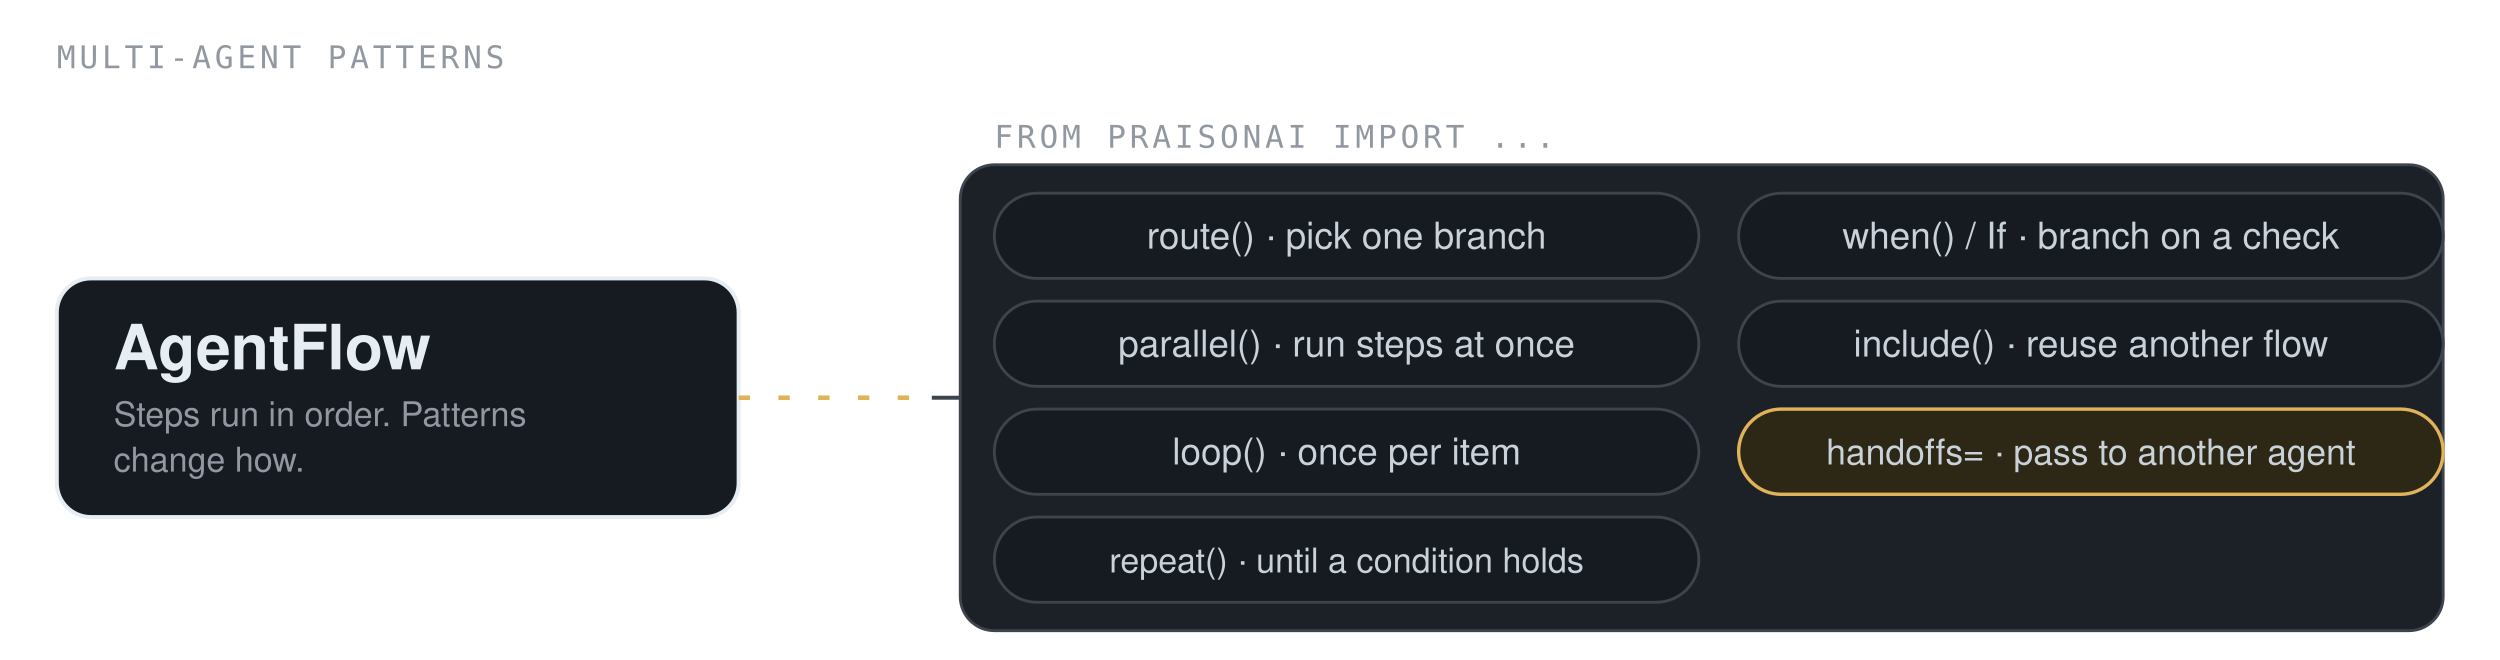
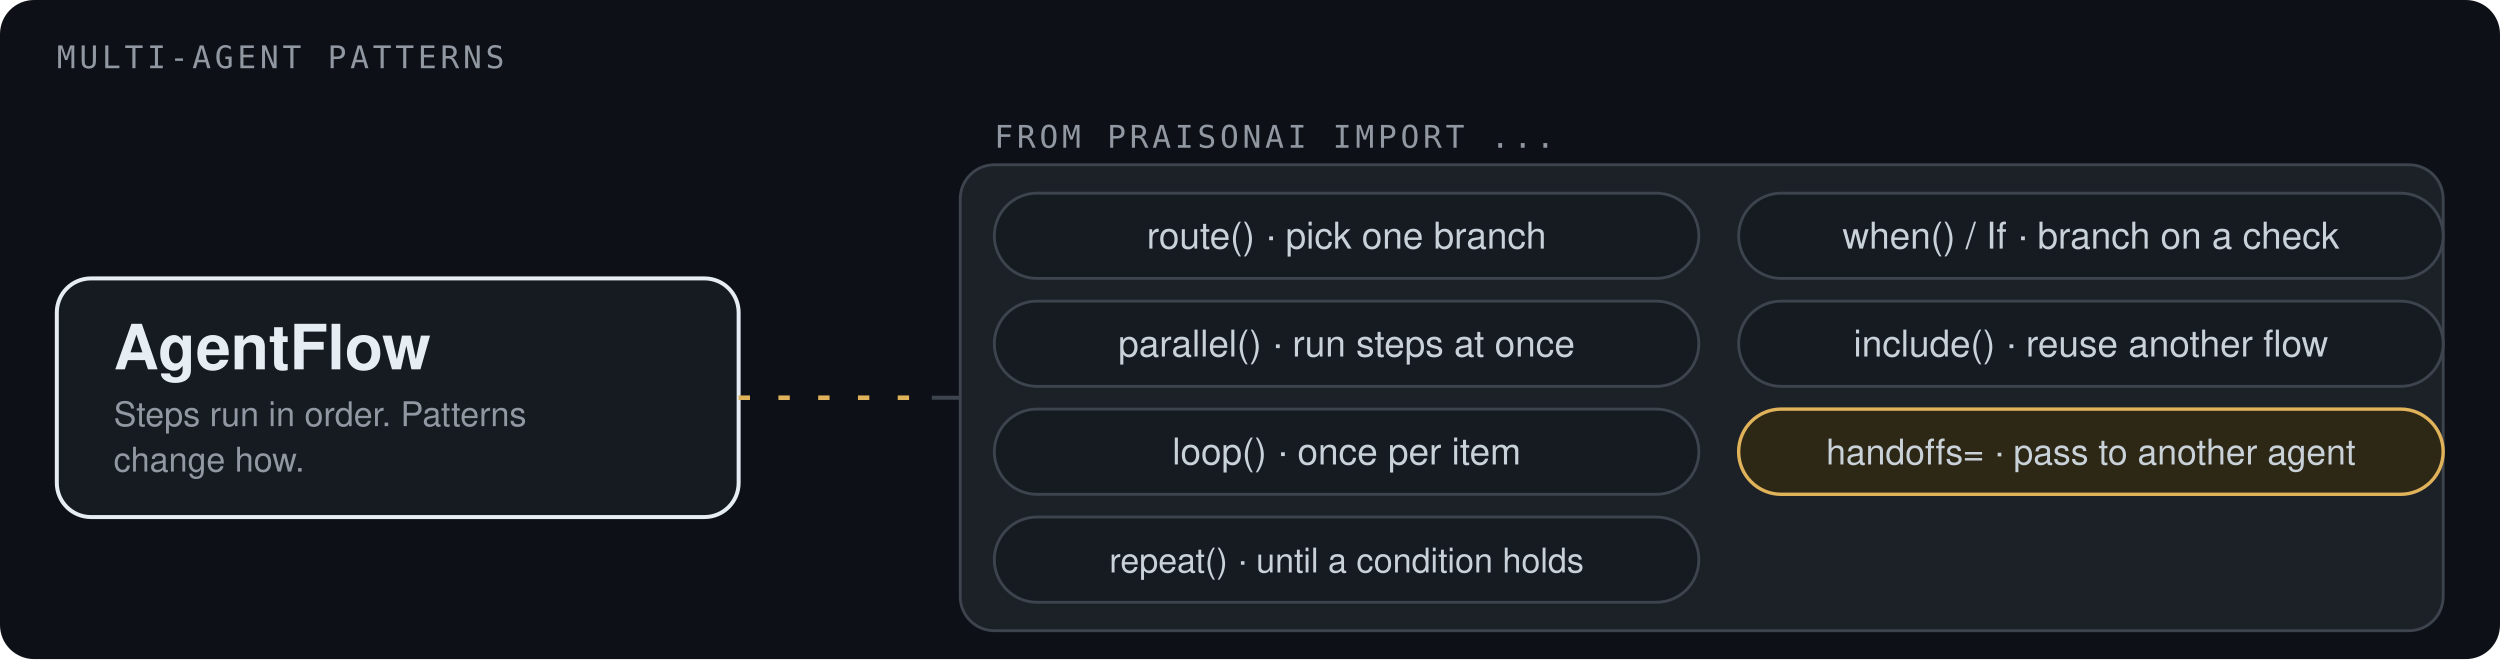
<svg xmlns="http://www.w3.org/2000/svg" viewBox="0 0 880 232" width="880" height="232" role="img" aria-label="An AgentFlow runs agent steps in order, and seven patterns change how - route, parallel, loop, repeat, when, include and handoff.">
-   <style>
+   <style>.bgr{fill:#0d1117}
.eb{font:500 11px ui-monospace,SFMono-Regular,Menlo,Consolas,monospace;fill:#9198a1;letter-spacing:.12em}
.ebA{font:600 11px ui-monospace,SFMono-Regular,Menlo,Consolas,monospace;fill:#e0b25a;letter-spacing:.12em}
.h1{font:650 22px -apple-system,BlinkMacSystemFont,'Segoe UI',Helvetica,Arial,sans-serif;fill:#e6edf3}
.h2{font:600 15px -apple-system,BlinkMacSystemFont,'Segoe UI',Helvetica,Arial,sans-serif;fill:#e6edf3}
.tx{font:400 13px -apple-system,BlinkMacSystemFont,'Segoe UI',Helvetica,Arial,sans-serif;fill:#c9d1d9}
.sm{font:400 12px -apple-system,BlinkMacSystemFont,'Segoe UI',Helvetica,Arial,sans-serif;fill:#9198a1}
.mono{font:500 12px ui-monospace,SFMono-Regular,Menlo,Consolas,monospace;fill:#e6edf3}
.pill{fill:#161b22;stroke:#3d444d;stroke-width:1}
.pillHi{fill:#2d2716;stroke:#e0b25a;stroke-width:1.2}
.card{fill:#161b22;stroke:#e6edf3;stroke-width:1.4}
.soft{fill:#1c2128;stroke:#3d444d;stroke-width:1}
.dash{fill:none;stroke:#e0b25a;stroke-width:1.4;stroke-dasharray:6 6}
.wire{fill:none;stroke:#3d444d;stroke-width:1.4}
.flow{fill:none;stroke:#e0b25a;stroke-width:1.6;stroke-dasharray:4 10;animation:flow 1.6s linear infinite}
.flowR{fill:none;stroke:#e0b25a;stroke-width:1.6;stroke-dasharray:4 10;animation:flowR 1.6s linear infinite}
.okb{fill:#1f3326} .okt{font:600 11px -apple-system,BlinkMacSystemFont,'Segoe UI',Helvetica,Arial,sans-serif;fill:#8fc39b}
.acb{fill:#3a2f1a} .act{font:600 11px -apple-system,BlinkMacSystemFont,'Segoe UI',Helvetica,Arial,sans-serif;fill:#e0b25a}
.dot{fill:#e0b25a}
@keyframes flow{to{stroke-dashoffset:-28}}
@keyframes flowR{to{stroke-dashoffset:28}}
@media (prefers-reduced-motion:reduce){*{animation:none!important}}

.box{fill:#161b22;stroke:#e6edf3;stroke-width:1.4}
.boxHi{fill:#2d2716;stroke:#e0b25a;stroke-width:1.6}
.boxBack{fill:#161b22;stroke:#e38d7f;stroke-width:1.6;stroke-dasharray:4 3}
.back{fill:none;stroke:#e38d7f;stroke-width:1.6;stroke-dasharray:6 6;animation:flowR 1.6s linear infinite}
.bt{font:600 11px ui-monospace,SFMono-Regular,Menlo,Consolas,monospace;fill:#e38d7f;letter-spacing:.08em}
.num{font:650 12px ui-monospace,SFMono-Regular,Menlo,Consolas,monospace;fill:#e0b25a}
</style>
+   <rect class="bgr" x="0" y="0" width="880" height="232" rx="12" />
  <rect class="soft" x="338" y="58" width="522" height="164" rx="12" />
  <text class="eb" x="20" y="24">MULTI-AGENT PATTERNS</text>
  <text class="eb" x="350" y="52">FROM PRAISONAI IMPORT ...</text>
  <rect class="card" x="20" y="98.0" width="240" height="84" rx="12" />
  <text class="h1" x="40" y="130.0">AgentFlow</text>
  <text class="sm" x="40" y="150.0">Steps run in order. Patterns</text>
  <text class="sm" x="40" y="166.0">change how.</text>
  <path class="flow" d="M260 140.0 H328" />
  <rect class="pill" x="350.0" y="68" width="248.0" height="30" rx="15.0" />
  <text class="tx" x="474.0" y="87.5" text-anchor="middle">route() · pick one branch</text>
  <rect class="pill" x="350.0" y="106" width="248.0" height="30" rx="15.0" />
  <text class="tx" x="474.0" y="125.5" text-anchor="middle">parallel() · run steps at once</text>
  <rect class="pill" x="350.0" y="144" width="248.0" height="30" rx="15.0" />
  <text class="tx" x="474.0" y="163.5" text-anchor="middle">loop() · once per item</text>
  <rect class="pill" x="350.0" y="182" width="248.0" height="30" rx="15.0" />
  <text class="tx" x="474.0" y="201.5" text-anchor="middle" style="font-size:12px">repeat() · until a condition holds</text>
  <rect class="pill" x="612.0" y="68" width="248.0" height="30" rx="15.0" />
  <text class="tx" x="736.0" y="87.5" text-anchor="middle">when() / If · branch on a check</text>
  <rect class="pill" x="612.0" y="106" width="248.0" height="30" rx="15.0" />
  <text class="tx" x="736.0" y="125.5" text-anchor="middle">include() · reuse another flow</text>
  <rect class="pillHi" x="612.0" y="144" width="248.0" height="30" rx="15.0" />
  <text class="tx" x="736.0" y="163.5" text-anchor="middle" style="font-size:12.5px">handoffs= · pass to another agent</text>
  <path class="wire" d="M328 140.0 H338" />
</svg>
